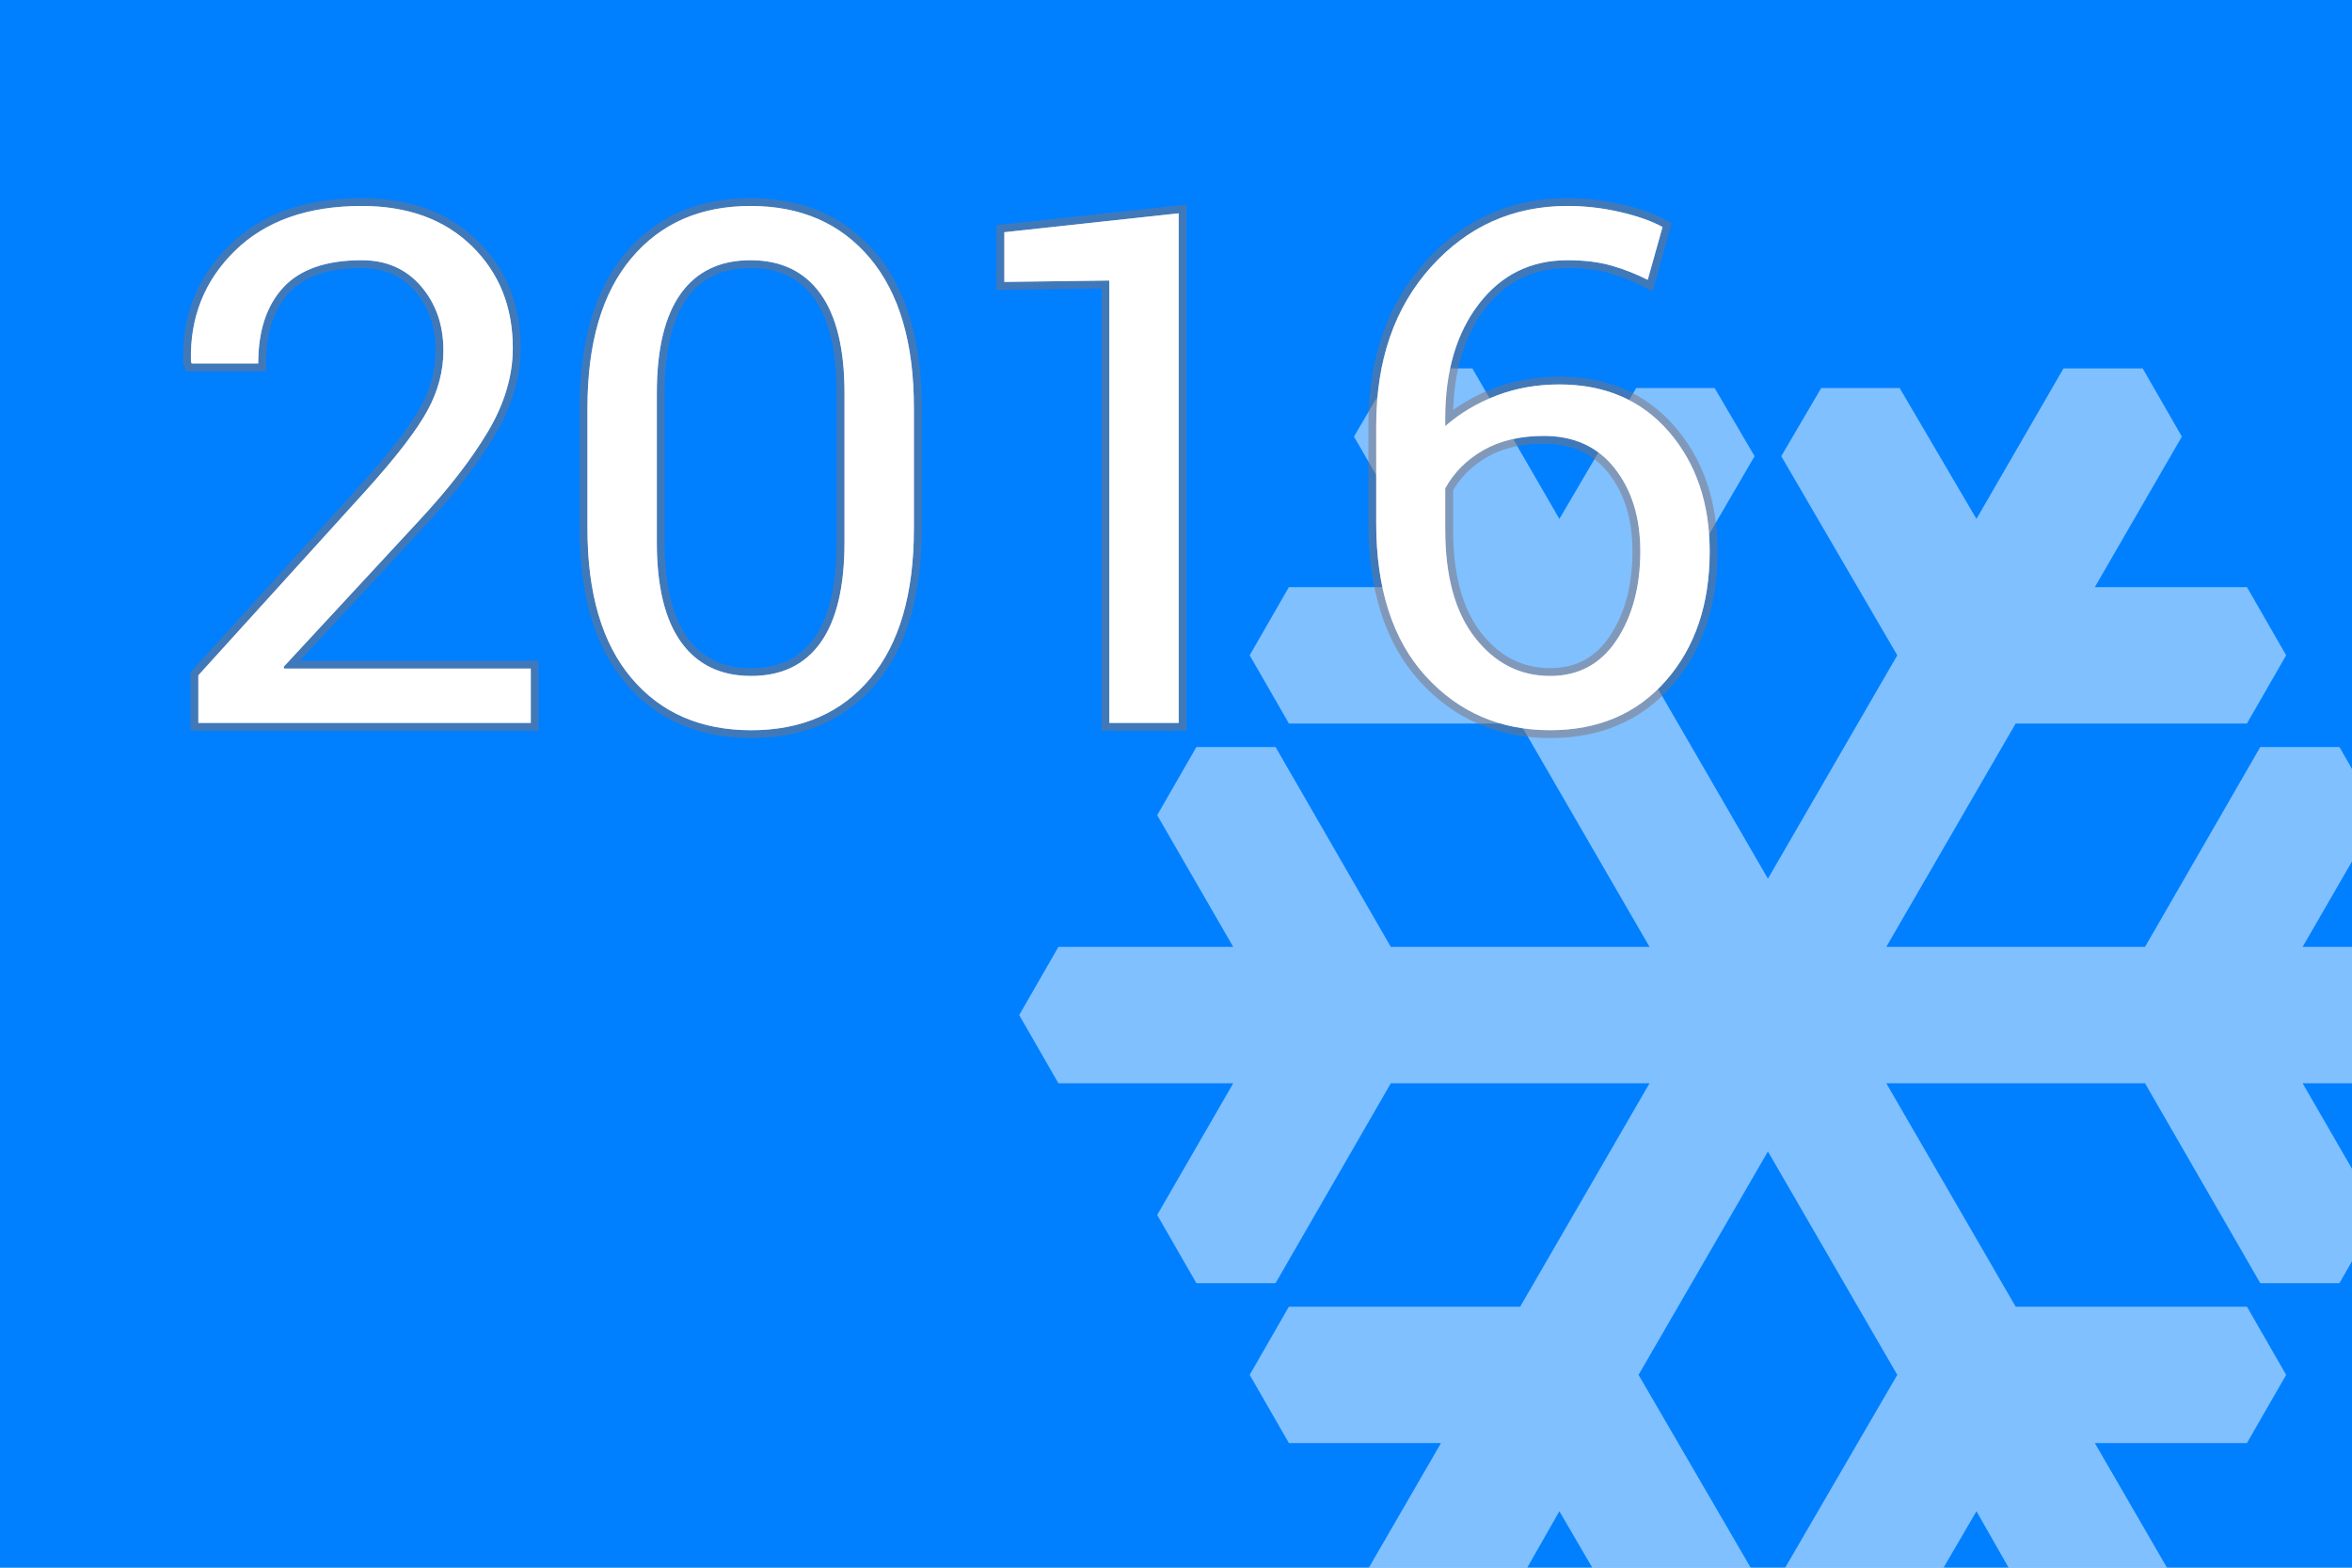
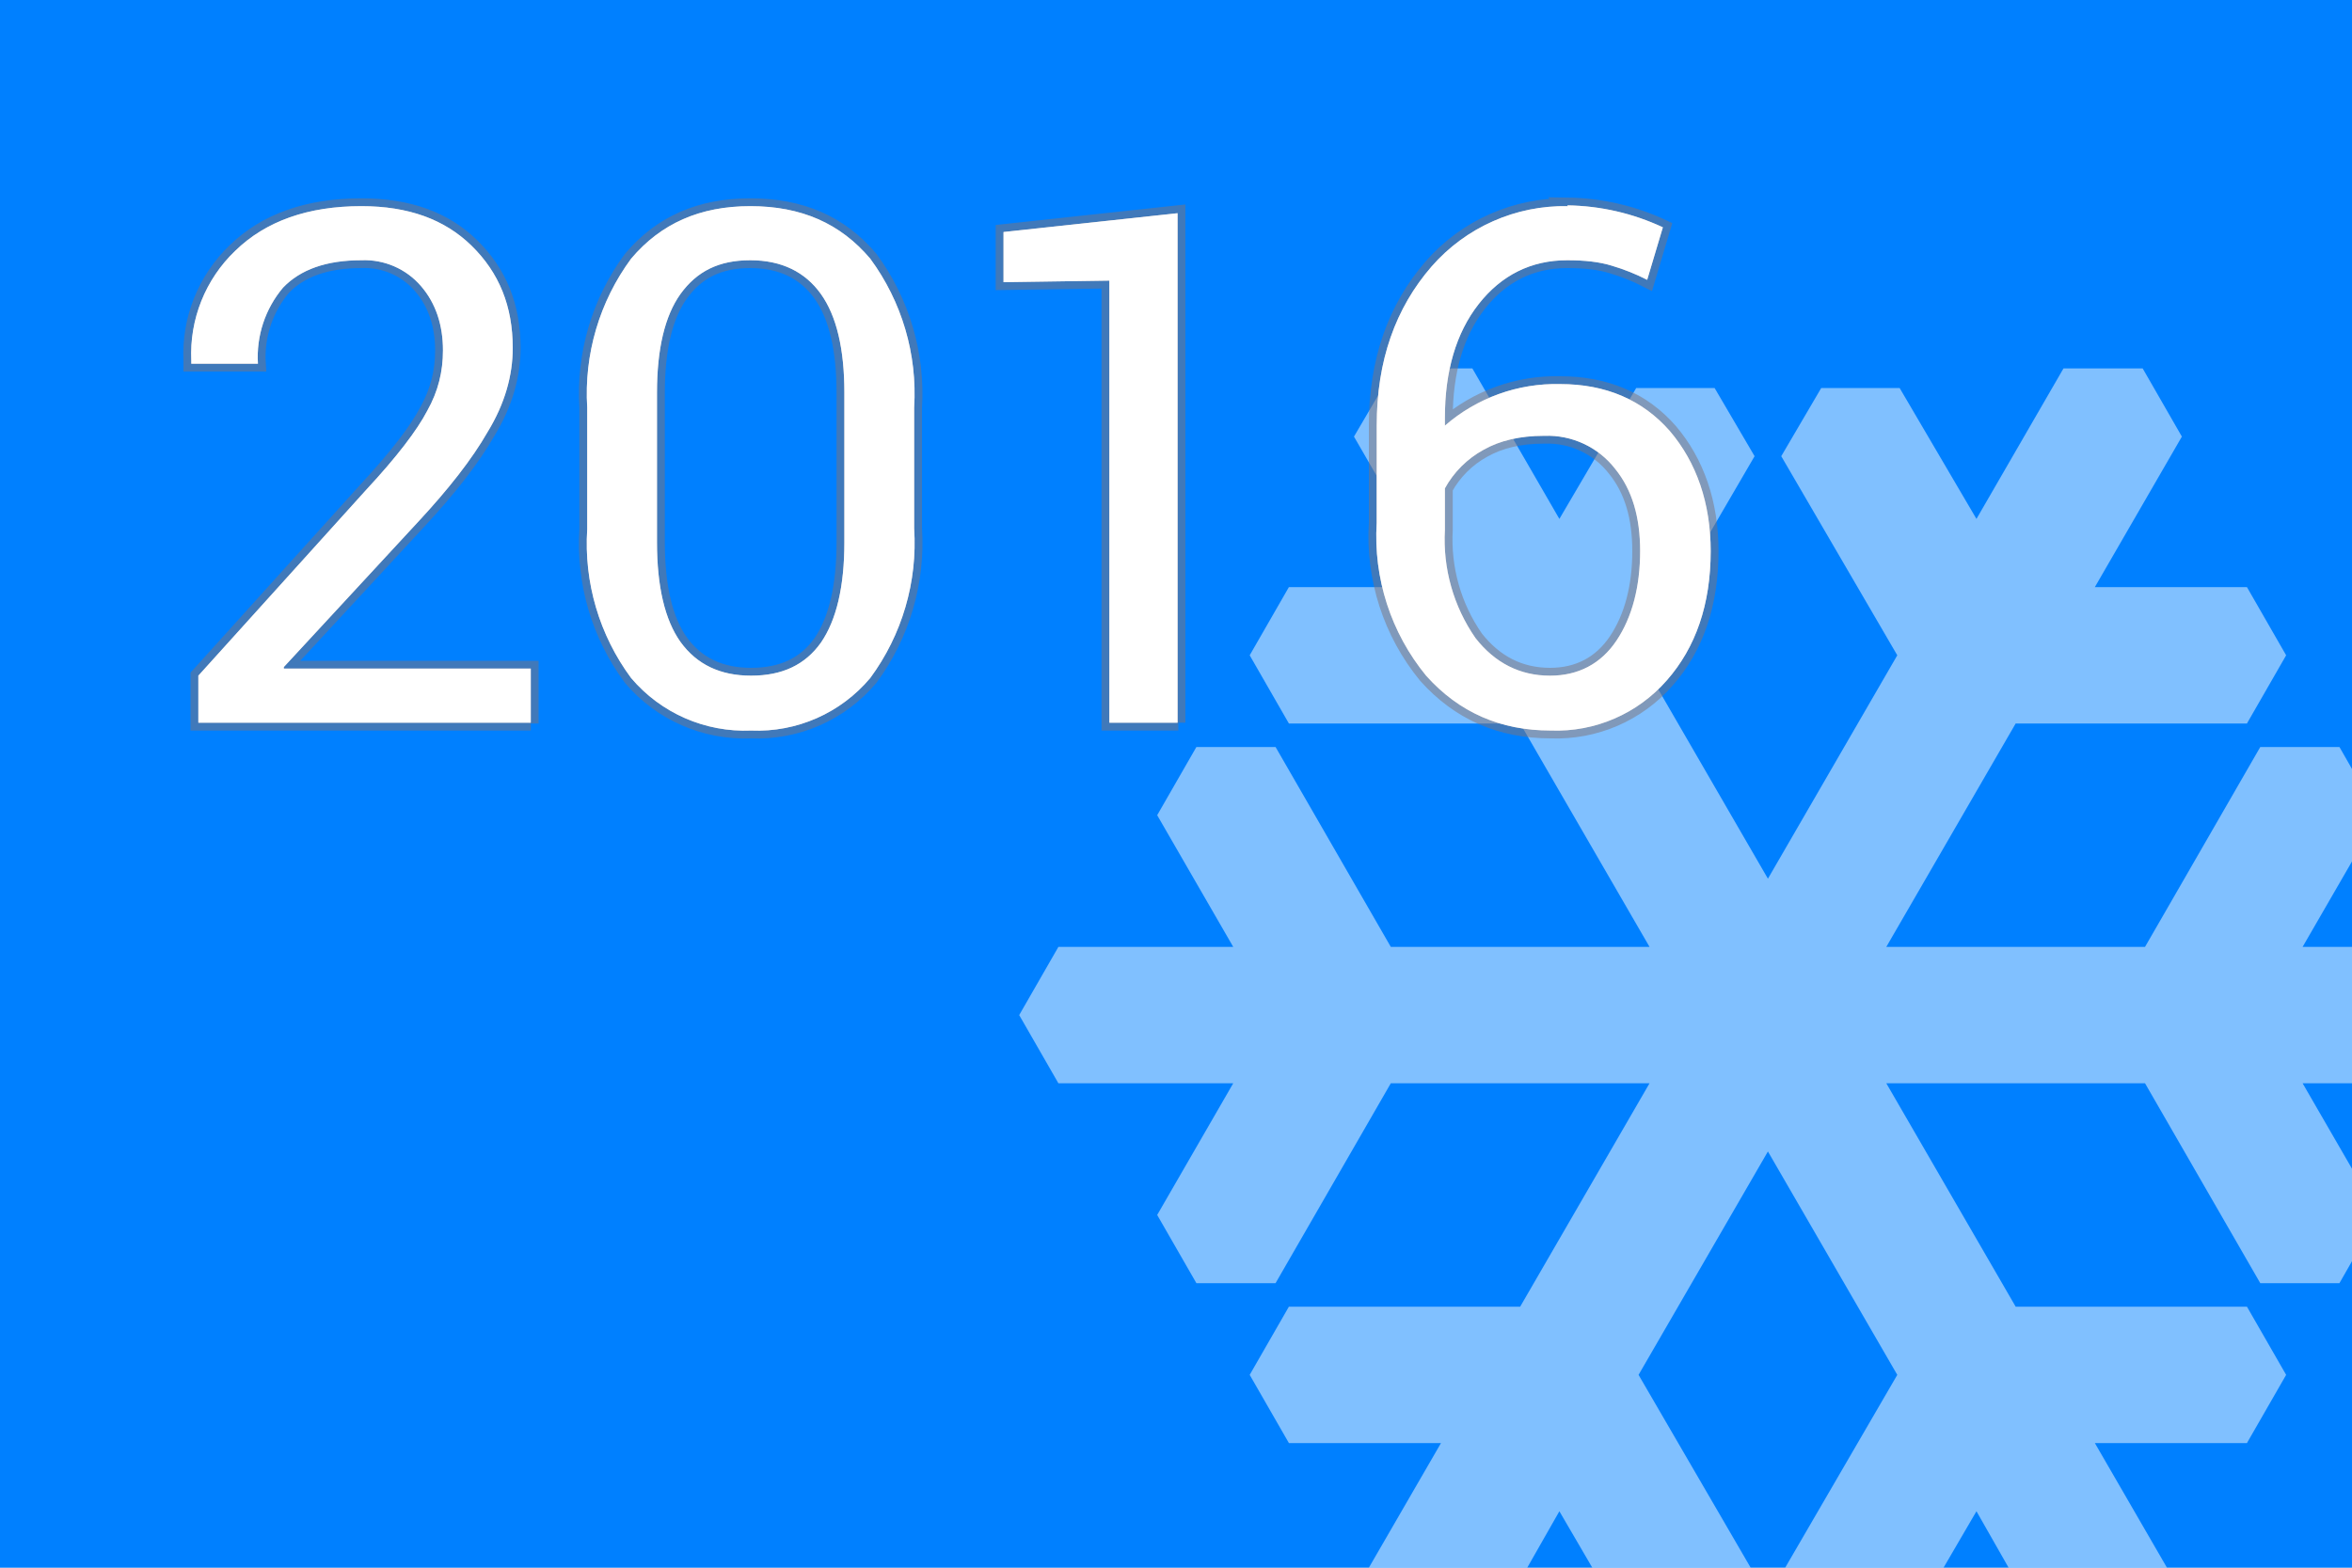
<svg xmlns="http://www.w3.org/2000/svg" width="300" height="200">
  <path fill="#0080FF" d="M0 0h300v200H0z" />
-   <path fill="#FFF" d="M300 120.8h-6.3l6.3-10.9V98.1l-1.6-2.8h-10.1l-14.7 25.5h-33l16.5-28.5h29.5l5-8.7-5-8.7h-19.4l11.1-19.2-5-8.7h-10.1l-11.1 19.2-9.8-16.7h-10l-5.1 8.7L242 83.6l-16.5 28.5L209 83.6l14.8-25.4-5.1-8.7h-10l-9.8 16.7L187.8 47h-10l-5.1 8.7 11.1 19.2h-19.4l-5 8.7 5 8.7h29.5l16.5 28.5h-33l-14.7-25.5h-10.1l-5 8.7 9.7 16.8H135l-5 8.7 5 8.7h22.3l-9.7 16.8 5 8.7h10.1l14.7-25.5h33l-16.5 28.5h-29.5l-5 8.7 5 8.7h19.4l-9.2 15.9h20.2l4.1-7.2 4.2 7.2h20.2L209 175.4l16.5-28.5 16.5 28.5-14.3 24.6h20.2l4.2-7.2 4.1 7.2h20.2l-9.2-15.9h19.4l5-8.7-5-8.7h-29.5l-16.5-28.5h33l14.7 25.5h10.1l1.6-2.8v-11.8l-6.3-10.9h6.3z" opacity=".502" />
-   <g>
-     <g fill="#FFF">
-       <path d="M67.7 92.221H25.3v-6.066l21.424-23.624c3.833-4.256 6.43-7.635 7.793-10.135 1.362-2.5 2.043-5.06 2.043-7.679 0-3.244-.951-5.975-2.852-8.193-1.902-2.217-4.424-3.326-7.568-3.326-4.521 0-7.853 1.154-9.993 3.46-2.141 2.307-3.211 5.544-3.211 9.711h-8.489l-.09-.268c-.15-5.595 1.721-10.298 5.614-14.108 3.892-3.81 9.282-5.715 16.169-5.715 5.869 0 10.547 1.705 14.036 5.112 3.488 3.408 5.232 7.746 5.232 13.015 0 3.542-1.056 7.092-3.167 10.648-2.111 3.557-5.068 7.375-8.871 11.452l-17.2 18.573.09.222H67.7v6.921zM116.567 67.442c0 8.304-1.85 14.667-5.547 19.086-3.698 4.42-8.766 6.63-15.204 6.63-6.438 0-11.528-2.217-15.271-6.652-3.743-4.435-5.614-10.789-5.614-19.064V52.039c0-8.274 1.864-14.636 5.592-19.086 3.728-4.449 8.796-6.675 15.204-6.675 6.438 0 11.521 2.226 15.249 6.675 3.728 4.45 5.592 10.812 5.592 19.086v15.403zm-8.849-17.293c0-5.621-1.026-9.851-3.077-12.691s-5.023-4.26-8.916-4.26-6.857 1.42-8.893 4.26c-2.037 2.841-3.054 7.071-3.054 12.691v19.048c0 5.621 1.033 9.865 3.099 12.735 2.066 2.87 5.045 4.305 8.938 4.305 3.892 0 6.85-1.428 8.871-4.283 2.021-2.854 3.032-7.107 3.032-12.758V50.149zM150.342 92.221h-8.848V35.787l-13.385.179v-6.34l22.233-2.411v65.006zM199.928 26.277c2.245 0 4.469.253 6.67.759 2.2.506 4.02 1.146 5.457 1.919l-1.887 6.742a26.241 26.241 0 0 0-4.604-1.808c-1.603-.461-3.481-.692-5.637-.692-4.672 0-8.438 1.86-11.297 5.581s-4.289 8.572-4.289 14.555v1.027c1.916-1.667 4.109-2.969 6.58-3.907s5.127-1.406 7.973-1.406c5.838 0 10.494 2.009 13.969 6.027 3.473 4.018 5.209 9.108 5.209 15.269 0 6.727-1.849 12.211-5.547 16.452-3.698 4.242-8.631 6.362-14.799 6.362-6.408 0-11.708-2.306-15.9-6.92-4.191-4.613-6.287-11.117-6.287-19.511V54.315c0-8.333 2.335-15.09 7.006-20.27 4.672-5.178 10.465-7.768 17.383-7.768zm-3.01 29.333c-3.025 0-5.6.61-7.725 1.828-2.127 1.219-3.744 2.839-4.852 4.86v5.26c0 5.975 1.272 10.581 3.818 13.82 2.544 3.24 5.732 4.86 9.566 4.86 3.623 0 6.445-1.523 8.467-4.569 2.021-3.047 3.031-6.829 3.031-11.347 0-4.279-1.086-7.801-3.256-10.565-2.17-2.764-5.186-4.147-9.049-4.147z" />
-     </g>
-     <g fill="none" stroke="#807175" stroke-width="2" opacity=".5">
-       <path d="M67.7 92.221H25.3v-6.066l21.424-23.624c3.833-4.256 6.43-7.635 7.793-10.135 1.362-2.5 2.043-5.06 2.043-7.679 0-3.244-.951-5.975-2.852-8.193-1.902-2.217-4.424-3.326-7.568-3.326-4.521 0-7.853 1.154-9.993 3.46-2.141 2.307-3.211 5.544-3.211 9.711h-8.489l-.09-.268c-.15-5.595 1.721-10.298 5.614-14.108 3.892-3.81 9.282-5.715 16.169-5.715 5.869 0 10.547 1.705 14.036 5.112 3.488 3.408 5.232 7.746 5.232 13.015 0 3.542-1.056 7.092-3.167 10.648-2.111 3.557-5.068 7.375-8.871 11.452l-17.2 18.573.09.222H67.7v6.921zM116.567 67.442c0 8.304-1.85 14.667-5.547 19.086-3.698 4.42-8.766 6.63-15.204 6.63-6.438 0-11.528-2.217-15.271-6.652-3.743-4.435-5.614-10.789-5.614-19.064V52.039c0-8.274 1.864-14.636 5.592-19.086 3.728-4.449 8.796-6.675 15.204-6.675 6.438 0 11.521 2.226 15.249 6.675 3.728 4.45 5.592 10.812 5.592 19.086v15.403zm-8.849-17.293c0-5.621-1.026-9.851-3.077-12.691s-5.023-4.26-8.916-4.26-6.857 1.42-8.893 4.26c-2.037 2.841-3.054 7.071-3.054 12.691v19.048c0 5.621 1.033 9.865 3.099 12.735 2.066 2.87 5.045 4.305 8.938 4.305 3.892 0 6.85-1.428 8.871-4.283 2.021-2.854 3.032-7.107 3.032-12.758V50.149zM150.342 92.221h-8.848V35.787l-13.385.179v-6.34l22.233-2.411v65.006zM199.928 26.277c2.245 0 4.469.253 6.67.759 2.2.506 4.02 1.146 5.457 1.919l-1.887 6.742a26.241 26.241 0 0 0-4.604-1.808c-1.603-.461-3.481-.692-5.637-.692-4.672 0-8.438 1.86-11.297 5.581s-4.289 8.572-4.289 14.555v1.027c1.916-1.667 4.109-2.969 6.58-3.907s5.127-1.406 7.973-1.406c5.838 0 10.494 2.009 13.969 6.027 3.473 4.018 5.209 9.108 5.209 15.269 0 6.727-1.849 12.211-5.547 16.452-3.698 4.242-8.631 6.362-14.799 6.362-6.408 0-11.708-2.306-15.9-6.92-4.191-4.613-6.287-11.117-6.287-19.511V54.315c0-8.333 2.335-15.09 7.006-20.27 4.672-5.178 10.465-7.768 17.383-7.768zm-3.01 29.333c-3.025 0-5.6.61-7.725 1.828-2.127 1.219-3.744 2.839-4.852 4.86v5.26c0 5.975 1.272 10.581 3.818 13.82 2.544 3.24 5.732 4.86 9.566 4.86 3.623 0 6.445-1.523 8.467-4.569 2.021-3.047 3.031-6.829 3.031-11.347 0-4.279-1.086-7.801-3.256-10.565-2.17-2.764-5.186-4.147-9.049-4.147z" />
-     </g>
-     <g fill="#FFF">
-       <path d="M67.7 92.221H25.3v-6.066l21.424-23.624c3.833-4.256 6.43-7.635 7.793-10.135 1.362-2.5 2.043-5.06 2.043-7.679 0-3.244-.951-5.975-2.852-8.193-1.902-2.217-4.424-3.326-7.568-3.326-4.521 0-7.853 1.154-9.993 3.46-2.141 2.307-3.211 5.544-3.211 9.711h-8.489l-.09-.268c-.15-5.595 1.721-10.298 5.614-14.108 3.892-3.81 9.282-5.715 16.169-5.715 5.869 0 10.547 1.705 14.036 5.112 3.488 3.408 5.232 7.746 5.232 13.015 0 3.542-1.056 7.092-3.167 10.648-2.111 3.557-5.068 7.375-8.871 11.452l-17.2 18.573.09.222H67.7v6.921zM116.567 67.442c0 8.304-1.85 14.667-5.547 19.086-3.698 4.42-8.766 6.63-15.204 6.63-6.438 0-11.528-2.217-15.271-6.652-3.743-4.435-5.614-10.789-5.614-19.064V52.039c0-8.274 1.864-14.636 5.592-19.086 3.728-4.449 8.796-6.675 15.204-6.675 6.438 0 11.521 2.226 15.249 6.675 3.728 4.45 5.592 10.812 5.592 19.086v15.403zm-8.849-17.293c0-5.621-1.026-9.851-3.077-12.691s-5.023-4.26-8.916-4.26-6.857 1.42-8.893 4.26c-2.037 2.841-3.054 7.071-3.054 12.691v19.048c0 5.621 1.033 9.865 3.099 12.735 2.066 2.87 5.045 4.305 8.938 4.305 3.892 0 6.85-1.428 8.871-4.283 2.021-2.854 3.032-7.107 3.032-12.758V50.149zM150.342 92.221h-8.848V35.787l-13.385.179v-6.34l22.233-2.411v65.006zM199.928 26.277c2.245 0 4.469.253 6.67.759 2.2.506 4.02 1.146 5.457 1.919l-1.887 6.742a26.241 26.241 0 0 0-4.604-1.808c-1.603-.461-3.481-.692-5.637-.692-4.672 0-8.438 1.86-11.297 5.581s-4.289 8.572-4.289 14.555v1.027c1.916-1.667 4.109-2.969 6.58-3.907s5.127-1.406 7.973-1.406c5.838 0 10.494 2.009 13.969 6.027 3.473 4.018 5.209 9.108 5.209 15.269 0 6.727-1.849 12.211-5.547 16.452-3.698 4.242-8.631 6.362-14.799 6.362-6.408 0-11.708-2.306-15.9-6.92-4.191-4.613-6.287-11.117-6.287-19.511V54.315c0-8.333 2.335-15.09 7.006-20.27 4.672-5.178 10.465-7.768 17.383-7.768zm-3.01 29.333c-3.025 0-5.6.61-7.725 1.828-2.127 1.219-3.744 2.839-4.852 4.86v5.26c0 5.975 1.272 10.581 3.818 13.82 2.544 3.24 5.732 4.86 9.566 4.86 3.623 0 6.445-1.523 8.467-4.569 2.021-3.047 3.031-6.829 3.031-11.347 0-4.279-1.086-7.801-3.256-10.565-2.17-2.764-5.186-4.147-9.049-4.147z" />
-     </g>
-   </g>
+   <path fill="#FFF" d="M300 120.8h-6.3l6.3-10.9V98.1l-1.6-2.8h-10.1l-14.7 25.5h-33l16.5-28.5h29.5l5-8.7-5-8.7h-19.4l11.1-19.2-5-8.7h-10.1l-11.1 19.2-9.8-16.7h-10l-5.1 8.7L242 83.6l-16.5 28.5L209 83.6l14.8-25.4-5.1-8.7h-10l-9.8 16.7L187.8 47h-10l-5.1 8.7 11.1 19.2h-19.4l-5 8.7 5 8.7h29.5l16.5 28.5h-33l-14.7-25.5h-10.1l-5 8.7 9.7 16.8H135l-5 8.7 5 8.7h22.3l-9.7 16.8 5 8.7h10.1l14.7-25.5h33l-16.5 28.5h-29.5l-5 8.7 5 8.7h19.4l-9.2 15.9h20.2l4.1-7.2 4.2 7.2h20.2L209 175.4l16.5-28.5 16.5 28.5-14.3 24.6h20.2l4.2-7.2 4.1 7.2h20.2l-9.2-15.9h19.4l5-8.7-5-8.7h-29.5l-16.5-28.5h33l14.7 25.5h10.1l1.6-2.8v-11.8l-6.3-10.9h6.3z" opacity=".5" />
+   <path d="M67.7 92.2H25.3v-6l21.4-23.7c3.9-4.2 6.5-7.6 7.8-10.1 1.4-2.5 2-5 2-7.7 0-3.2-.9-6-2.8-8.2a9.5 9.5 0 0 0-7.6-3.3c-4.5 0-7.8 1.2-10 3.5a13.7 13.7 0 0 0-3.2 9.7h-8.5V46A18.2 18.2 0 0 1 30 32c3.9-3.8 9.3-5.7 16.1-5.7 6 0 10.6 1.7 14 5 3.6 3.5 5.3 7.8 5.3 13.1 0 3.5-1 7.1-3.2 10.7-2 3.5-5 7.3-8.8 11.4L36.2 85.1v.2h31.5v7zm48.9-24.8a29 29 0 0 1-5.6 19.1 18.8 18.8 0 0 1-15.2 6.7 19 19 0 0 1-15.3-6.7 28.8 28.8 0 0 1-5.6-19V52a29 29 0 0 1 5.6-19c3.8-4.5 8.8-6.7 15.2-6.7 6.5 0 11.5 2.2 15.3 6.7a29 29 0 0 1 5.6 19v15.4zm-8.9-17.3c0-5.6-1-9.8-3-12.6s-5-4.3-9-4.3-6.8 1.4-8.9 4.3c-2 2.8-3 7-3 12.6v19.1c0 5.6 1 9.9 3 12.7 2.1 2.9 5.1 4.3 9 4.3 4 0 6.9-1.4 8.9-4.2 2-2.9 3-7.2 3-12.8v-19zm42.6 42.1h-8.8V35.8L128 36v-6.4l22.2-2.4v65zm49.6-66a29.7 29.7 0 0 1 12.2 2.8l-2 6.7a26.2 26.2 0 0 0-4.5-1.8c-1.6-.5-3.5-.7-5.7-.7-4.6 0-8.4 1.9-11.3 5.6s-4.3 8.6-4.3 14.5v1A21.6 21.6 0 0 1 199 49c5.8 0 10.5 2 14 6 3.4 4 5.2 9.2 5.2 15.3 0 6.8-1.9 12.3-5.6 16.5a18.7 18.7 0 0 1-14.8 6.4c-6.4 0-11.7-2.3-15.9-7a28 28 0 0 1-6.3-19.5V54.3c0-8.3 2.4-15 7-20.3a22.5 22.5 0 0 1 17.4-7.7zm-3 29.4c-3 0-5.6.6-7.7 1.8a12.4 12.4 0 0 0-4.9 4.9v5.3a22 22 0 0 0 3.9 13.8c2.5 3.2 5.7 4.8 9.5 4.8 3.6 0 6.5-1.5 8.5-4.5s3-6.9 3-11.4c0-4.3-1-7.8-3.2-10.5a10.9 10.9 0 0 0-9-4.2z" fill="#FFF" />
+   <path d="M67.7 92.2H25.3v-6l21.4-23.7c3.9-4.2 6.5-7.6 7.8-10.1 1.4-2.5 2-5 2-7.7 0-3.2-.9-6-2.8-8.2a9.5 9.5 0 0 0-7.6-3.3c-4.5 0-7.8 1.2-10 3.5a13.7 13.7 0 0 0-3.2 9.7h-8.5V46A18.2 18.2 0 0 1 30 32c3.9-3.8 9.3-5.7 16.1-5.7 6 0 10.6 1.7 14 5 3.6 3.5 5.3 7.8 5.3 13.1 0 3.5-1 7.1-3.2 10.7-2 3.5-5 7.3-8.8 11.4L36.2 85.1v.2h31.5v7zm48.9-24.8a29 29 0 0 1-5.6 19.1 18.8 18.8 0 0 1-15.2 6.7 19 19 0 0 1-15.3-6.7 28.8 28.8 0 0 1-5.6-19V52a29 29 0 0 1 5.6-19c3.8-4.5 8.8-6.7 15.2-6.7 6.5 0 11.5 2.2 15.3 6.7a29 29 0 0 1 5.6 19v15.4zm-8.9-17.3c0-5.6-1-9.8-3-12.6s-5-4.3-9-4.3-6.8 1.4-8.9 4.3c-2 2.8-3 7-3 12.6v19.1c0 5.6 1 9.9 3 12.7 2.1 2.9 5.1 4.3 9 4.3 4 0 6.9-1.4 8.9-4.2 2-2.9 3-7.2 3-12.8v-19zm42.6 42.1h-8.8V35.8L128 36v-6.4l22.2-2.4v65zm49.6-66a29.7 29.7 0 0 1 12.2 2.8l-2 6.7a26.2 26.2 0 0 0-4.5-1.8c-1.6-.5-3.5-.7-5.7-.7-4.6 0-8.4 1.9-11.3 5.6s-4.3 8.6-4.3 14.5v1A21.6 21.6 0 0 1 199 49c5.8 0 10.5 2 14 6 3.4 4 5.2 9.2 5.2 15.3 0 6.8-1.9 12.3-5.6 16.5a18.7 18.7 0 0 1-14.8 6.4c-6.4 0-11.7-2.3-15.9-7a28 28 0 0 1-6.3-19.5V54.3c0-8.3 2.4-15 7-20.3a22.5 22.5 0 0 1 17.4-7.7zm-3 29.4c-3 0-5.6.6-7.7 1.8a12.4 12.4 0 0 0-4.9 4.9v5.3a22 22 0 0 0 3.9 13.8c2.5 3.2 5.7 4.8 9.5 4.8 3.6 0 6.5-1.5 8.5-4.5s3-6.9 3-11.4c0-4.3-1-7.8-3.2-10.5a10.9 10.9 0 0 0-9-4.2z" fill="none" stroke="#807175" stroke-width="2" opacity=".5" />
+   <path d="M67.7 92.2H25.3v-6l21.4-23.7c3.9-4.2 6.5-7.6 7.8-10.1 1.4-2.5 2-5 2-7.7 0-3.2-.9-6-2.8-8.2a9.5 9.5 0 0 0-7.6-3.3c-4.5 0-7.8 1.2-10 3.5a13.7 13.7 0 0 0-3.2 9.7h-8.5V46A18.2 18.2 0 0 1 30 32c3.9-3.8 9.3-5.7 16.1-5.7 6 0 10.6 1.7 14 5 3.6 3.5 5.3 7.8 5.3 13.1 0 3.5-1 7.1-3.2 10.7-2 3.5-5 7.3-8.8 11.4L36.2 85.1v.2h31.5v7zm48.9-24.8a29 29 0 0 1-5.6 19.1 18.8 18.8 0 0 1-15.2 6.7 19 19 0 0 1-15.3-6.7 28.8 28.8 0 0 1-5.6-19V52a29 29 0 0 1 5.6-19c3.8-4.5 8.8-6.7 15.2-6.7 6.5 0 11.5 2.2 15.3 6.7a29 29 0 0 1 5.6 19v15.4zm-8.9-17.3c0-5.6-1-9.8-3-12.6s-5-4.3-9-4.3-6.8 1.4-8.9 4.3c-2 2.8-3 7-3 12.6v19.1c0 5.6 1 9.9 3 12.7 2.1 2.9 5.1 4.3 9 4.3 4 0 6.9-1.4 8.9-4.2 2-2.9 3-7.2 3-12.8v-19zm42.6 42.1h-8.8V35.8L128 36v-6.4l22.2-2.4v65zm49.6-66a29.7 29.7 0 0 1 12.2 2.8l-2 6.7a26.2 26.2 0 0 0-4.5-1.8c-1.6-.5-3.5-.7-5.7-.7-4.6 0-8.4 1.9-11.3 5.6s-4.3 8.6-4.3 14.5v1A21.6 21.6 0 0 1 199 49c5.8 0 10.5 2 14 6 3.4 4 5.2 9.2 5.2 15.3 0 6.8-1.9 12.3-5.6 16.5a18.7 18.7 0 0 1-14.8 6.4c-6.4 0-11.7-2.3-15.9-7a28 28 0 0 1-6.3-19.5V54.3c0-8.3 2.4-15 7-20.3a22.5 22.5 0 0 1 17.4-7.7zm-3 29.4c-3 0-5.6.6-7.7 1.8a12.4 12.4 0 0 0-4.9 4.9v5.3a22 22 0 0 0 3.9 13.8c2.5 3.2 5.7 4.8 9.5 4.8 3.6 0 6.5-1.5 8.5-4.5s3-6.9 3-11.4c0-4.3-1-7.8-3.2-10.5a10.9 10.9 0 0 0-9-4.2z" fill="#FFF" />
</svg>
